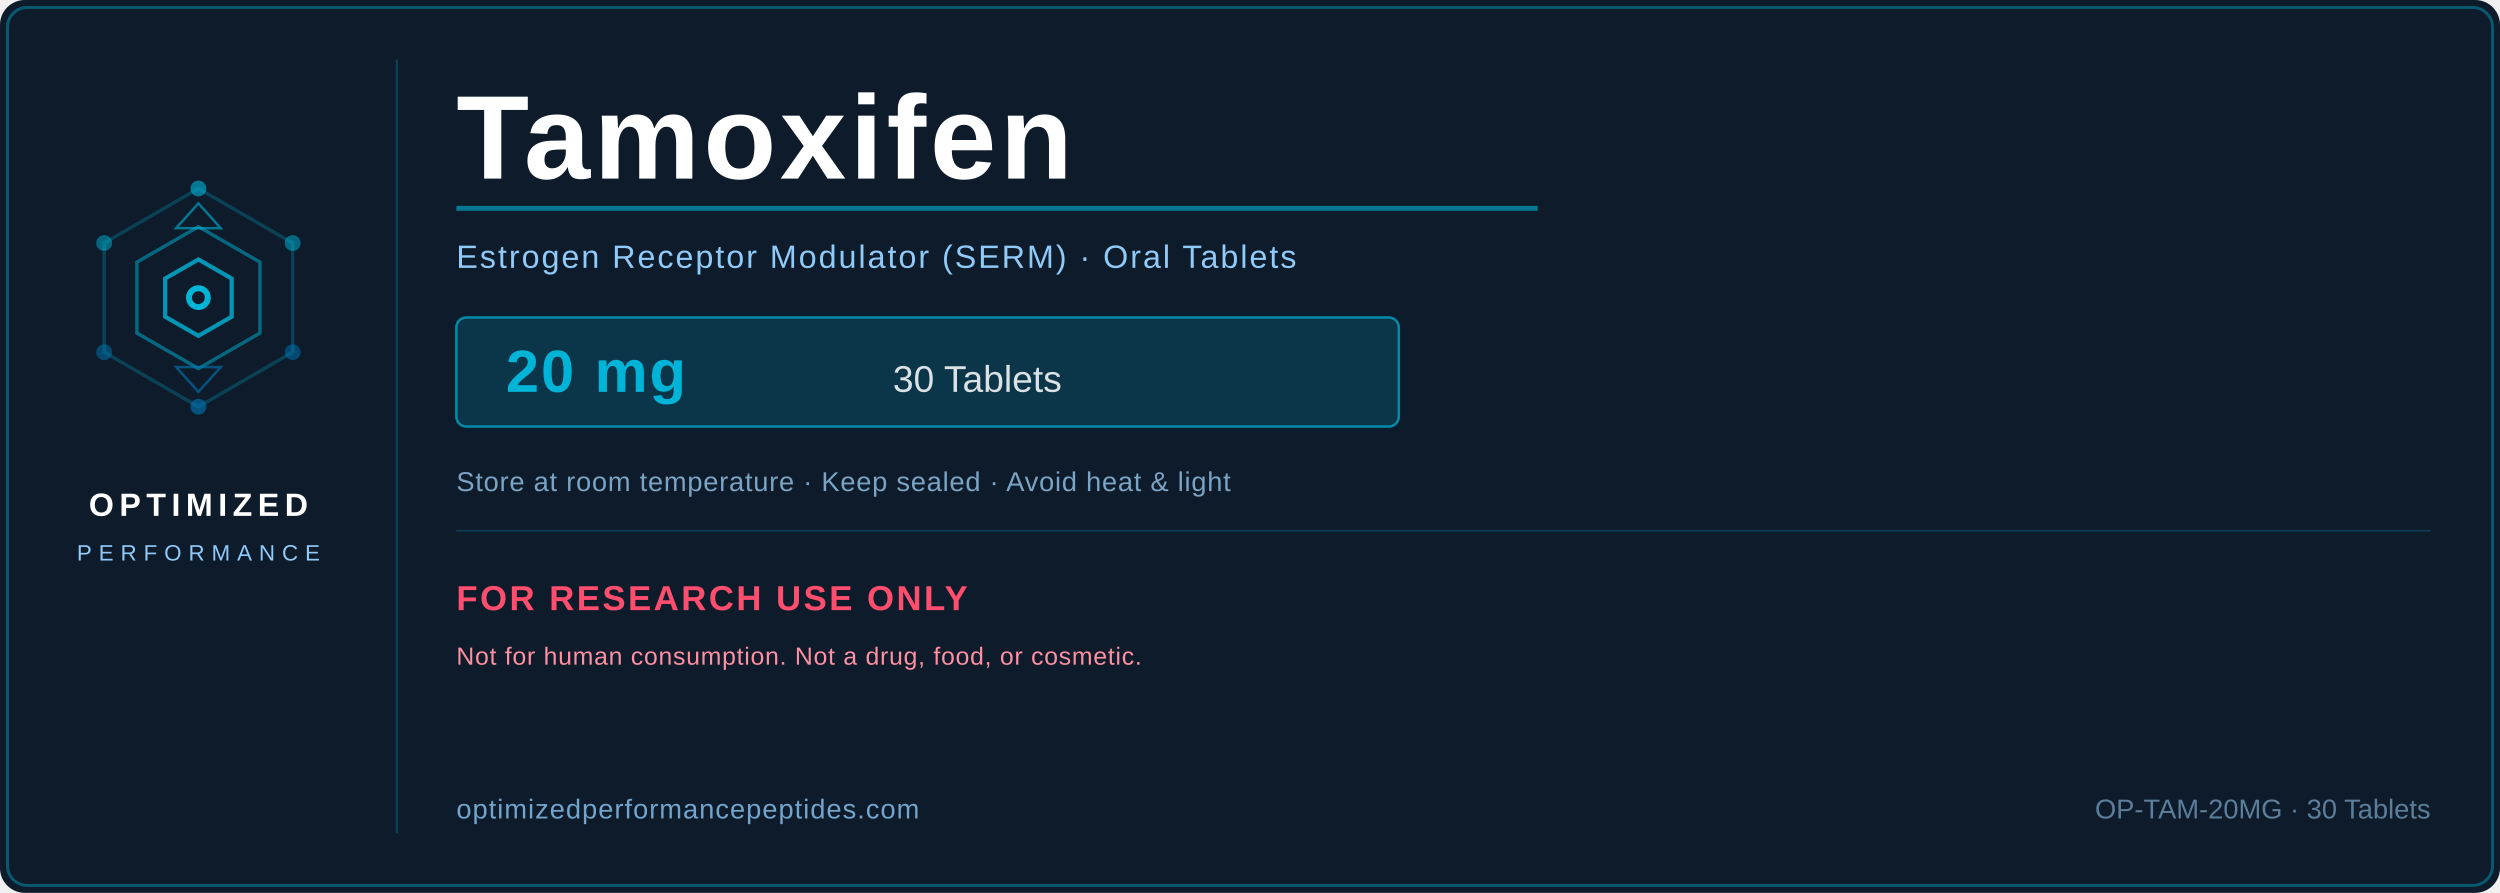
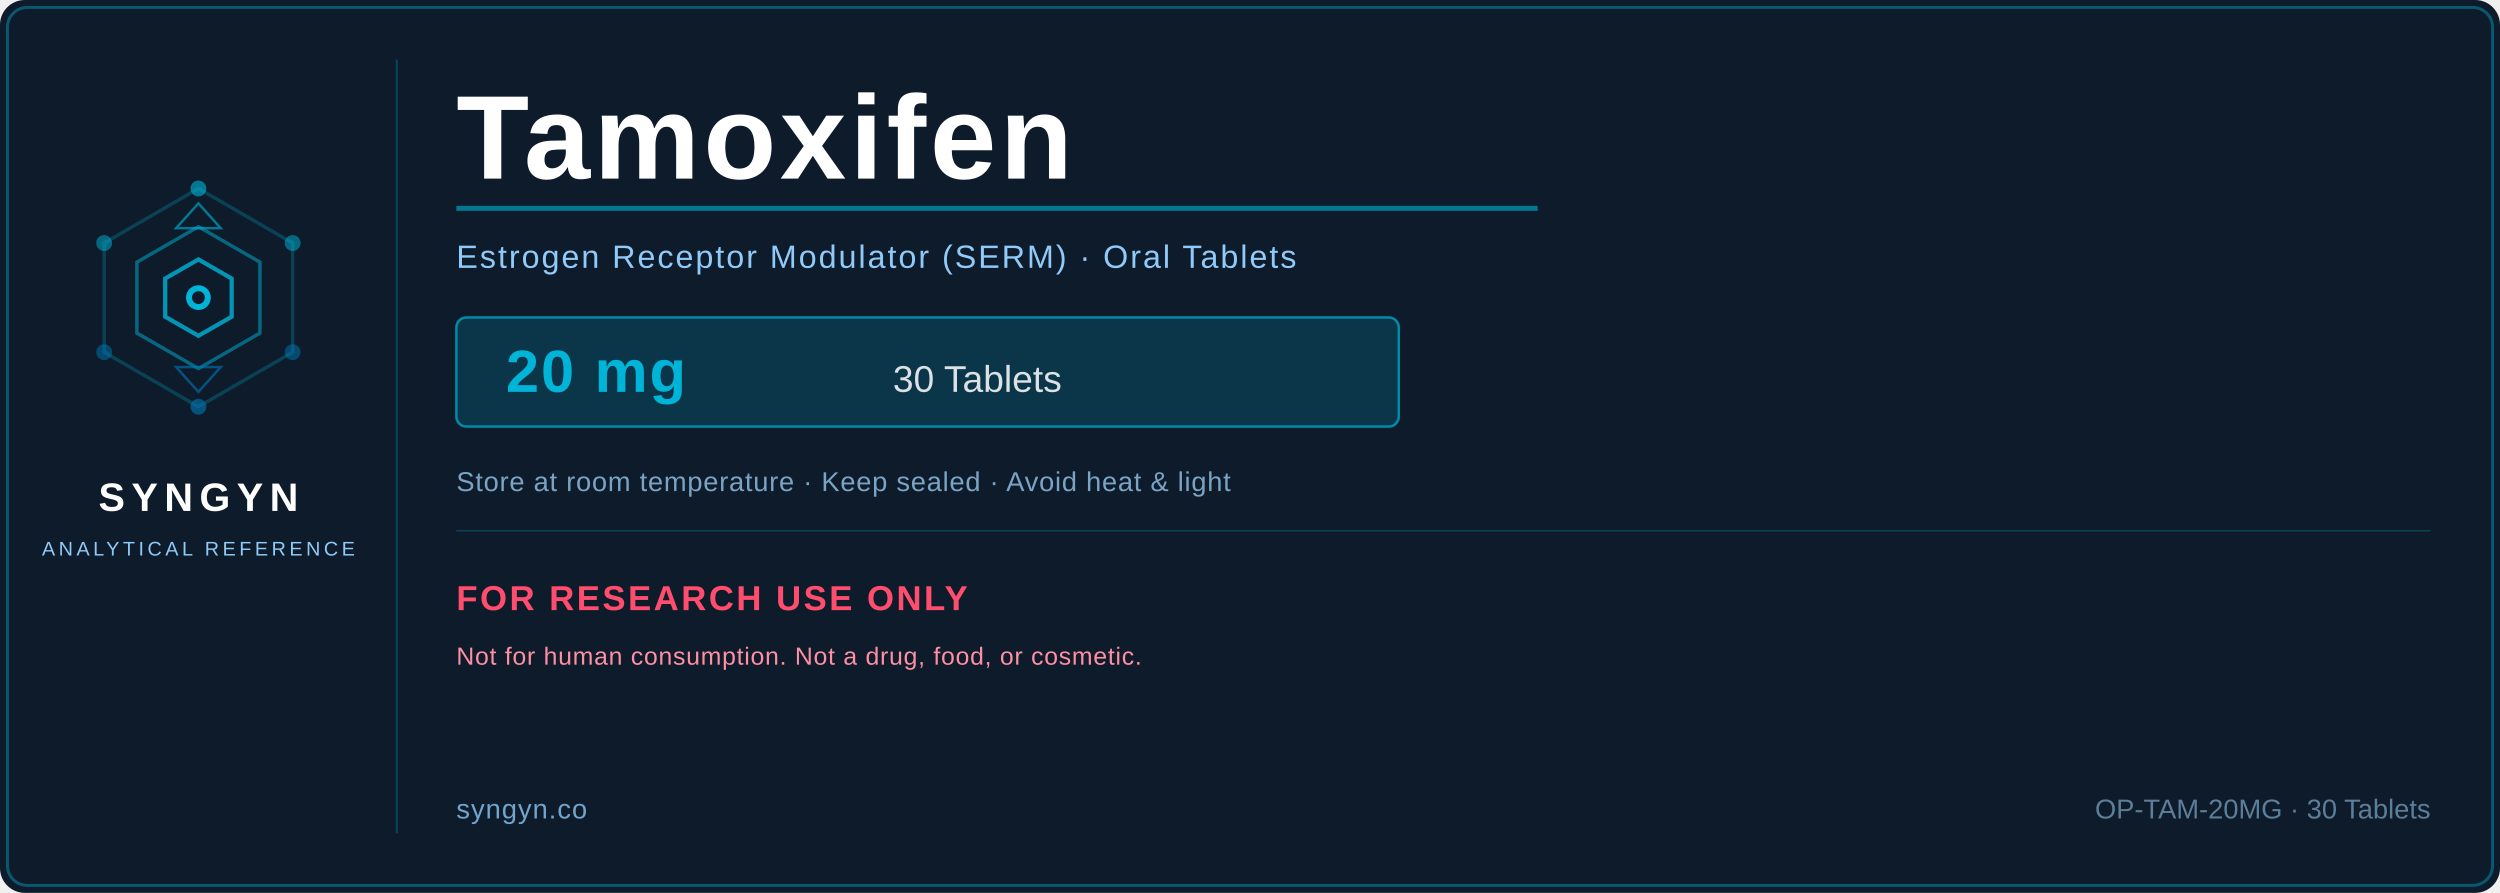
<svg xmlns="http://www.w3.org/2000/svg" width="3.5in" height="1.25in" viewBox="0 0 1008 360">
  <rect x="0" y="0" width="1008" height="360" rx="10" fill="#0D1B2A" />
  <rect x="3" y="3" width="1002" height="354" rx="8" fill="none" stroke="#00B4D8" stroke-width="1.2" opacity="0.4" />
  <line x1="160" y1="24" x2="160" y2="336" stroke="#00B4D8" stroke-width="0.9" opacity="0.25" />
  <g transform="translate(80, 120)">
    <polygon points="0,-44 38,-22 38,22 0,44 -38,22 -38,-22" fill="none" stroke="#00B4D8" stroke-width="1.4" opacity="0.25" />
    <polygon points="0,-28.6 24.8,-14.3 24.8,14.3 0,28.6 -24.8,14.3 -24.8,-14.3" fill="none" stroke="#00B4D8" stroke-width="1.4" opacity="0.5" />
    <polygon points="0,-15.4 13.4,-7.7 13.4,7.7 0,15.4 -13.4,7.7 -13.4,-7.7" fill="none" stroke="#00B4D8" stroke-width="1.7" opacity="0.8" />
    <circle cx="0" cy="-44" r="3.2" fill="#00B4D8" opacity="0.6" />
    <circle cx="38" cy="-22" r="3.2" fill="#00B4D8" opacity="0.5" />
    <circle cx="38" cy="22" r="3.2" fill="#0077B6" opacity="0.5" />
    <circle cx="0" cy="44" r="3.2" fill="#0077B6" opacity="0.6" />
    <circle cx="-38" cy="22" r="3.2" fill="#0077B6" opacity="0.5" />
    <circle cx="-38" cy="-22" r="3.2" fill="#00B4D8" opacity="0.5" />
    <circle cx="0" cy="0" r="5" fill="#00B4D8" />
    <circle cx="0" cy="0" r="2.6" fill="#0D1B2A" />
    <polygon points="0,-38 9,-28 -9,-28" fill="none" stroke="#00B4D8" stroke-width="1" opacity="0.6" />
    <polygon points="0,38 9,28 -9,28" fill="none" stroke="#0077B6" stroke-width="1" opacity="0.6" />
  </g>
-   <text x="80" y="208" text-anchor="middle" font-family="'Helvetica Neue', Arial, sans-serif" font-size="13" font-weight="700" fill="#FFFFFF" letter-spacing="2.2">OPTIMIZED</text>
-   <text x="80" y="226" text-anchor="middle" font-family="'Helvetica Neue', Arial, sans-serif" font-size="9" font-weight="400" fill="#90CAF9" letter-spacing="2.8">PERFORMANCE</text>
+   <text x="80" y="206" text-anchor="middle" font-family="'Helvetica Neue', Arial, sans-serif" font-size="16" font-weight="700" fill="#FFFFFF" letter-spacing="2.6">SYNGYN</text>
+   <text x="80" y="224" text-anchor="middle" font-family="'Helvetica Neue', Arial, sans-serif" font-size="8" font-weight="400" fill="#90CAF9" letter-spacing="1.4">ANALYTICAL REFERENCE</text>
  <text x="184" y="72" font-family="'Helvetica Neue', Arial, sans-serif" font-size="48" font-weight="800" fill="#FFFFFF" letter-spacing="1.5">Tamoxifen</text>
  <line x1="184" y1="84" x2="620" y2="84" stroke="#00B4D8" stroke-width="2" opacity="0.6" />
  <text x="184" y="108" font-family="'Helvetica Neue', Arial, sans-serif" font-size="13" font-weight="500" fill="#90CAF9" letter-spacing="0.8">Estrogen Receptor Modulator (SERM) · Oral Tablets</text>
  <rect x="184" y="128" width="380" height="44" rx="4" fill="#00B4D8" opacity="0.18" />
  <rect x="184" y="128" width="380" height="44" rx="4" fill="none" stroke="#00B4D8" stroke-width="1" opacity="0.7" />
  <text x="204" y="158" font-family="'Helvetica Neue', Arial, sans-serif" font-size="24" font-weight="800" fill="#00B4D8" letter-spacing="0.8">20 mg</text>
  <text x="360" y="158" font-family="'Helvetica Neue', Arial, sans-serif" font-size="15" font-weight="500" fill="#FFFFFF" opacity="0.85">30 Tablets</text>
  <text x="184" y="198" font-family="'Helvetica Neue', Arial, sans-serif" font-size="11" font-weight="500" fill="#7BA3C4" letter-spacing="0.3">Store at room temperature · Keep sealed · Avoid heat &amp; light</text>
  <line x1="184" y1="214" x2="980" y2="214" stroke="#00B4D8" stroke-width="0.6" opacity="0.25" />
  <text x="184" y="246" font-family="'Helvetica Neue', Arial, sans-serif" font-size="14" font-weight="700" fill="#FF4D6D" letter-spacing="1">FOR RESEARCH USE ONLY</text>
  <text x="184" y="268" font-family="'Helvetica Neue', Arial, sans-serif" font-size="10" font-weight="500" fill="#FF8FA3" letter-spacing="0.3">Not for human consumption. Not a drug, food, or cosmetic.</text>
-   <text x="184" y="330" font-family="'Helvetica Neue', Arial, sans-serif" font-size="11" font-weight="500" fill="#90CAF9" opacity="0.78" letter-spacing="0.4">optimizedperformancepeptides.com</text>
+   <text x="184" y="330" font-family="'Helvetica Neue', Arial, sans-serif" font-size="11" font-weight="500" fill="#90CAF9" opacity="0.78" letter-spacing="0.4">syngyn.co</text>
  <text x="980" y="330" text-anchor="end" font-family="'Helvetica Neue', Arial, sans-serif" font-size="11" font-weight="500" fill="#7BA3C4" opacity="0.72">OP-TAM-20MG · 30 Tablets</text>
</svg>
